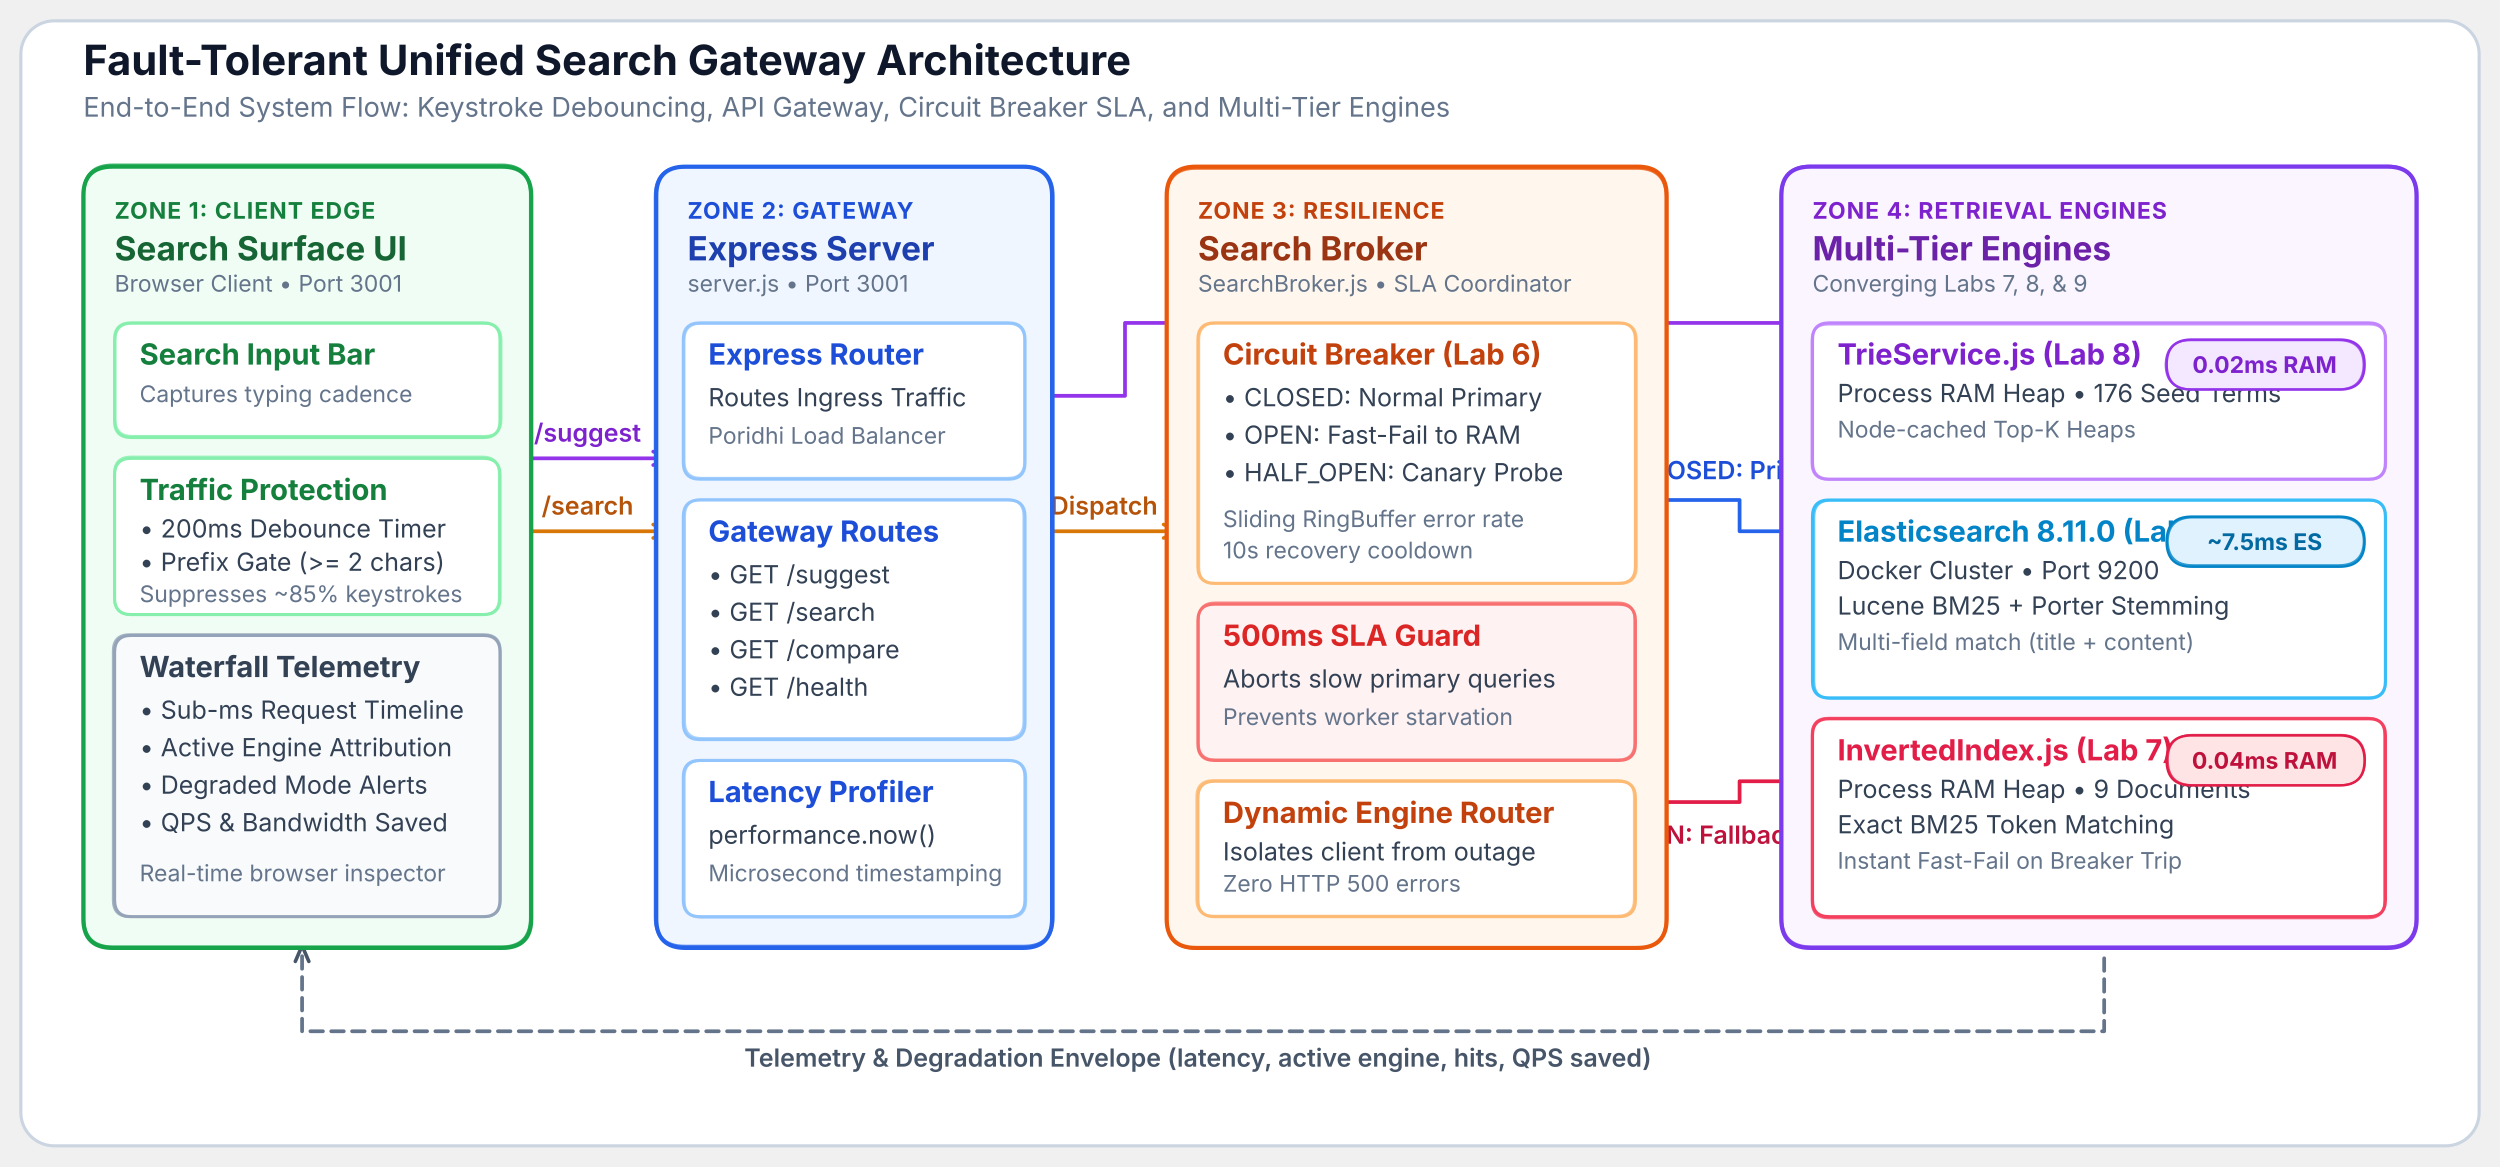
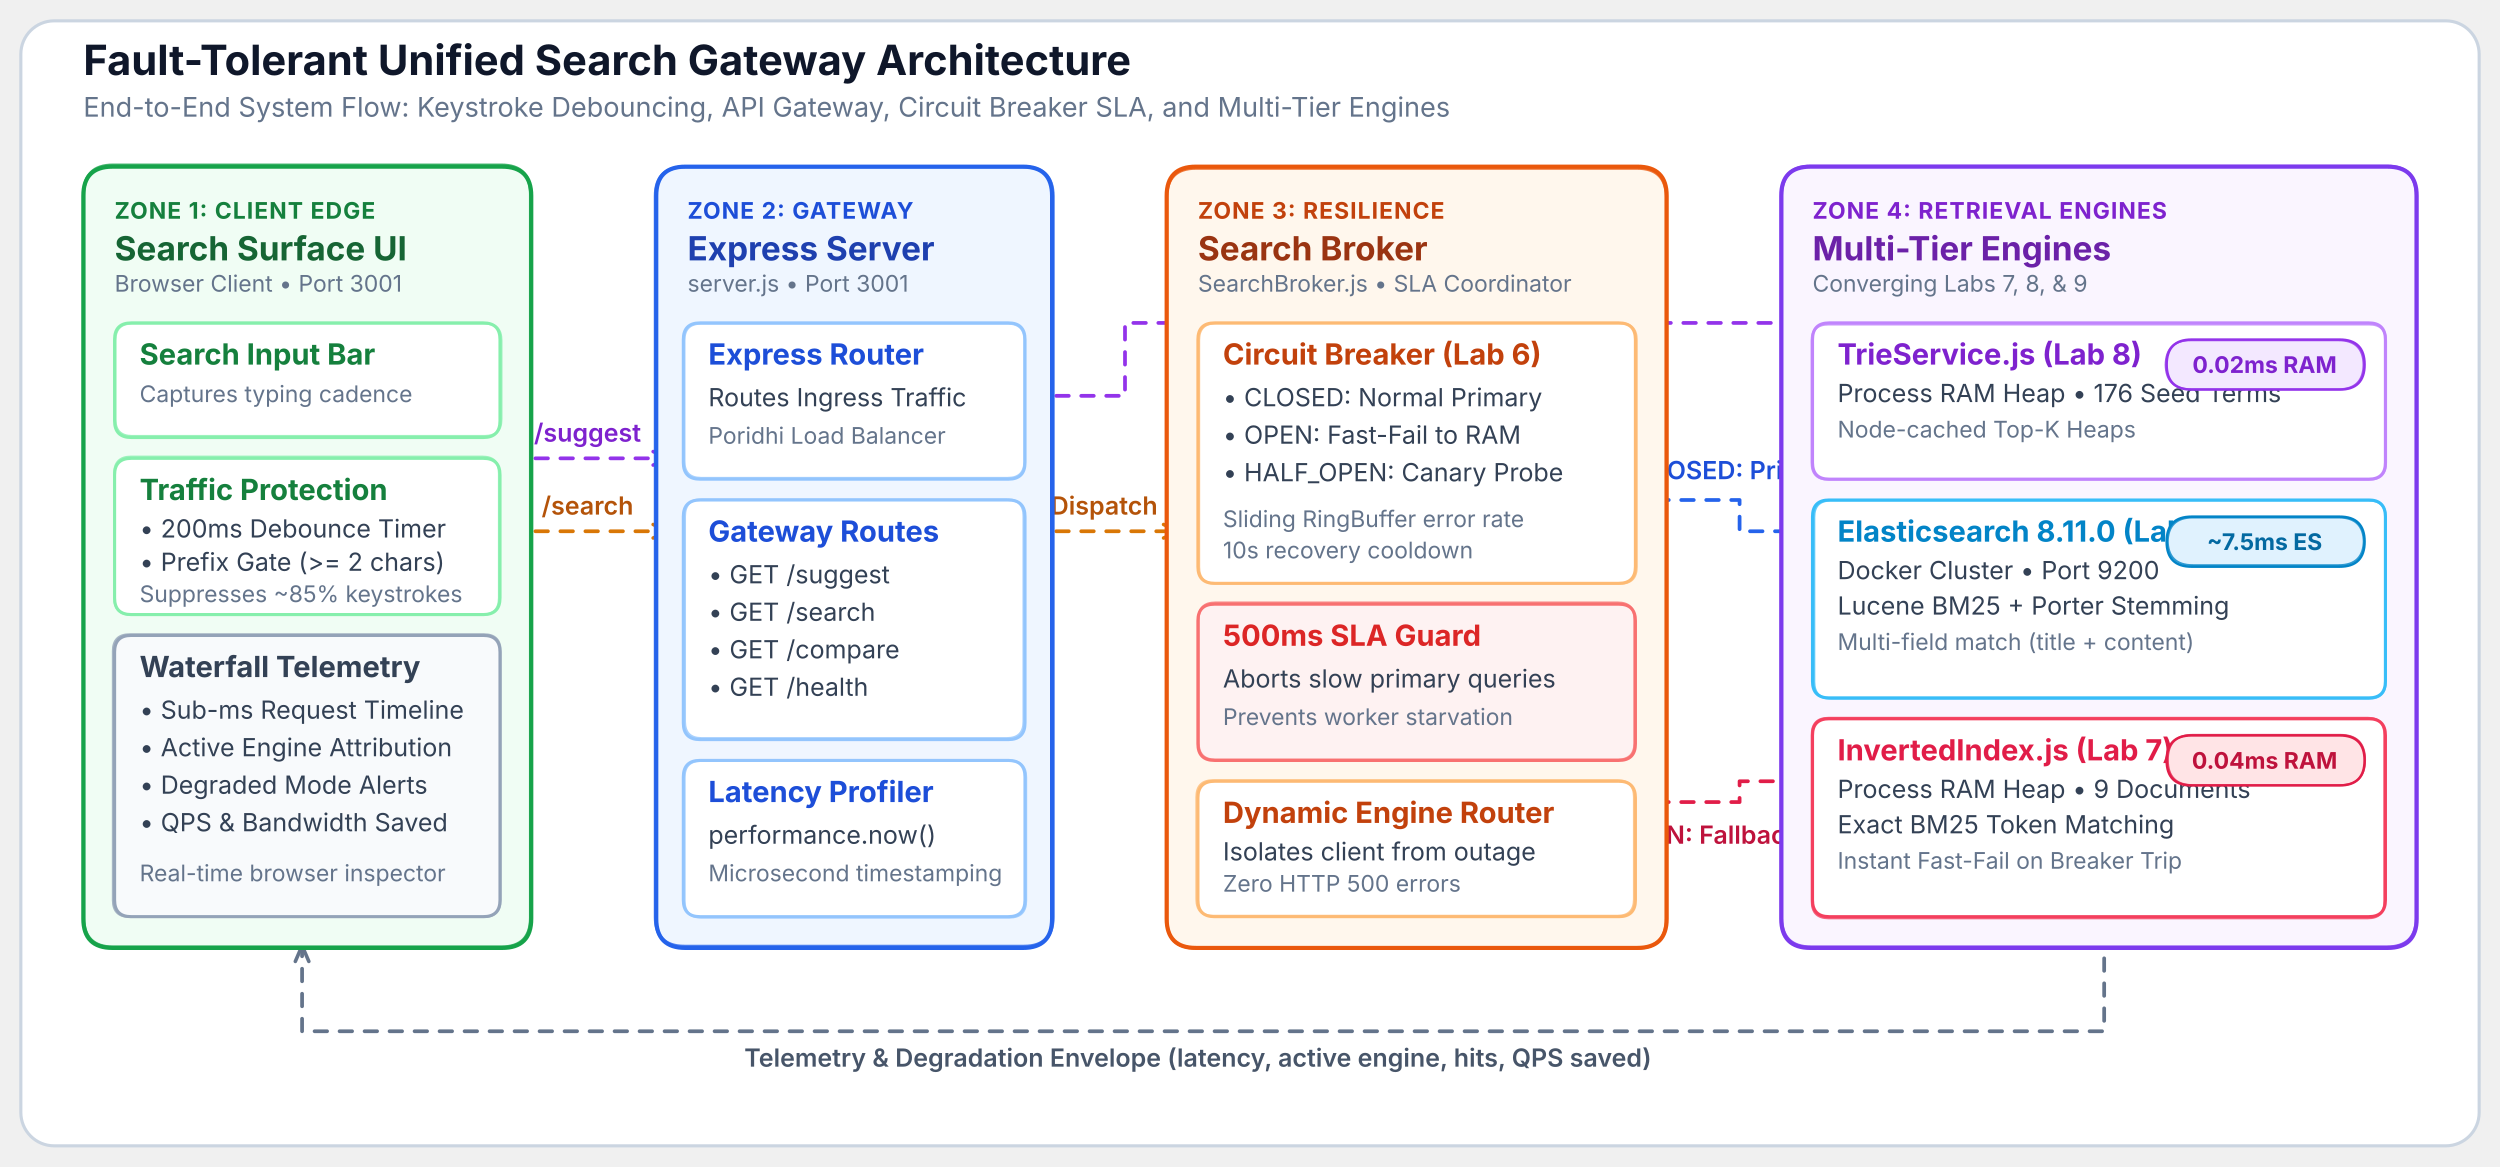
<svg xmlns="http://www.w3.org/2000/svg" viewBox="0 0 1200 560" width="100%" height="100%">
  <defs>
    <style>
+       @keyframes dashFlow {
+         to {
+           stroke-dashoffset: -24;
+         }
+       }
      .main-title {
        font-family: "Virgil", "Caveat", "Comic Neue", "Segoe Print", -apple-system, sans-serif;
        font-size: 20px;
        font-weight: 700;
        fill: #0F172A;
      }
      .main-subtitle {
        font-family: "Virgil", "Caveat", "Comic Neue", "Segoe Print", -apple-system, sans-serif;
        font-size: 13px;
        fill: #64748B;
      }
      .zone-badge {
        font-family: "Virgil", "Caveat", "Comic Neue", "Segoe Print", -apple-system, sans-serif;
        font-size: 11px;
        font-weight: 700;
        letter-spacing: 0.5px;
      }
      .zone-title {
        font-family: "Virgil", "Caveat", "Comic Neue", "Segoe Print", -apple-system, sans-serif;
        font-size: 16px;
        font-weight: 700;
      }
      .card-header {
        font-family: "Virgil", "Caveat", "Comic Neue", "Segoe Print", -apple-system, sans-serif;
        font-size: 14px;
        font-weight: 700;
      }
      .card-text {
        font-family: "Virgil", "Caveat", "Comic Neue", "Segoe Print", -apple-system, sans-serif;
        font-size: 12px;
        fill: #334155;
      }
      .card-subtext {
        font-family: "Virgil", "Caveat", "Comic Neue", "Segoe Print", -apple-system, sans-serif;
        font-size: 11px;
        fill: #64748B;
      }
      .pill-text {
        font-family: "Virgil", "Caveat", "Comic Neue", "Segoe Print", -apple-system, sans-serif;
        font-size: 11px;
        font-weight: 700;
        text-anchor: middle;
        dominant-baseline: central;
      }
      .flow-label {
        font-family: "Virgil", "Caveat", "Comic Neue", "Segoe Print", -apple-system, sans-serif;
        font-size: 12px;
        font-weight: 600;
      }
-       .flow-line {
-         stroke-width: 1.8;
-         stroke-linecap: round;
-         stroke-linejoin: round;
-         fill: none;
+       .flow-purple {
+         stroke: #9333EA;
+         stroke-width: 1.8;
+         stroke-linecap: round;
+         stroke-linejoin: round;
+         stroke-dasharray: 6, 6;
+         fill: none;
+         animation: dashFlow 3s linear infinite;
+       }
+       .flow-amber {
+         stroke: #D97706;
+         stroke-width: 1.8;
+         stroke-linecap: round;
+         stroke-linejoin: round;
+         stroke-dasharray: 6, 6;
+         fill: none;
+         animation: dashFlow 3s linear infinite;
+       }
+       .flow-blue {
+         stroke: #2563EB;
+         stroke-width: 1.8;
+         stroke-linecap: round;
+         stroke-linejoin: round;
+         stroke-dasharray: 6, 6;
+         fill: none;
+         animation: dashFlow 3s linear infinite;
+       }
+       .flow-rose {
+         stroke: #E11D48;
+         stroke-width: 1.8;
+         stroke-linecap: round;
+         stroke-linejoin: round;
+         stroke-dasharray: 6, 6;
+         fill: none;
+         animation: dashFlow 3s linear infinite;
+       }
+       .flow-gray {
+         stroke: #64748B;
+         stroke-width: 1.8;
+         stroke-linecap: round;
+         stroke-linejoin: round;
+         stroke-dasharray: 6, 6;
+         fill: none;
+         animation: dashFlow 4s linear infinite;
      }
    </style>
    <marker id="arr-gray" viewBox="0 0 10 10" refX="7" refY="5" markerWidth="6" markerHeight="6" orient="auto-start-reverse">
-       <path d="M 1 2 L 8 5 L 1 8" fill="none" stroke="#475569" stroke-width="1.6" stroke-linecap="round" stroke-linejoin="round" />
+       <path d="M 1 2 L 8 5 L 1 8" fill="none" stroke="#64748B" stroke-width="1.6" stroke-linecap="round" stroke-linejoin="round" />
    </marker>
    <marker id="arr-blue" viewBox="0 0 10 10" refX="7" refY="5" markerWidth="6" markerHeight="6" orient="auto-start-reverse">
      <path d="M 1 2 L 8 5 L 1 8" fill="none" stroke="#2563EB" stroke-width="1.6" stroke-linecap="round" stroke-linejoin="round" />
    </marker>
    <marker id="arr-amber" viewBox="0 0 10 10" refX="7" refY="5" markerWidth="6" markerHeight="6" orient="auto-start-reverse">
      <path d="M 1 2 L 8 5 L 1 8" fill="none" stroke="#D97706" stroke-width="1.6" stroke-linecap="round" stroke-linejoin="round" />
    </marker>
    <marker id="arr-purple" viewBox="0 0 10 10" refX="7" refY="5" markerWidth="6" markerHeight="6" orient="auto-start-reverse">
      <path d="M 1 2 L 8 5 L 1 8" fill="none" stroke="#9333EA" stroke-width="1.6" stroke-linecap="round" stroke-linejoin="round" />
    </marker>
    <marker id="arr-rose" viewBox="0 0 10 10" refX="7" refY="5" markerWidth="6" markerHeight="6" orient="auto-start-reverse">
      <path d="M 1 2 L 8 5 L 1 8" fill="none" stroke="#E11D48" stroke-width="1.6" stroke-linecap="round" stroke-linejoin="round" />
    </marker>
  </defs>
  <rect x="10" y="10" width="1180" height="540" rx="16" fill="#FFFFFF" stroke="#CBD5E1" stroke-width="1.5" />
  <g transform="translate(40, 36)">
    <text x="0" y="0" class="main-title">Fault-Tolerant Unified Search Gateway Architecture</text>
    <text x="0" y="20" class="main-subtitle">End-to-End System Flow: Keystroke Debouncing, API Gateway, Circuit Breaker SLA, and Multi-Tier Engines</text>
  </g>
-   <path d="M 245 220 L 320 220" class="flow-line" stroke="#9333EA" marker-end="url(#arr-purple)" />
+   <path d="M 245 220 L 320 220" class="flow-purple" marker-end="url(#arr-purple)" />
  <text x="282" y="212" text-anchor="middle" class="flow-label" fill="#7E22CE">/suggest</text>
-   <path d="M 495 190 L 540 190 L 540 155 L 870 155" class="flow-line" stroke="#9333EA" marker-end="url(#arr-purple)" />
+   <path d="M 495 190 L 540 190 L 540 155 L 870 155" class="flow-purple" marker-end="url(#arr-purple)" />
  <text x="690" y="145" text-anchor="middle" class="flow-label" fill="#7E22CE">Fast RAM Path (0.02ms)</text>
-   <path d="M 245 255 L 320 255" class="flow-line" stroke="#D97706" marker-end="url(#arr-amber)" />
+   <path d="M 245 255 L 320 255" class="flow-amber" marker-end="url(#arr-amber)" />
  <text x="282" y="247" text-anchor="middle" class="flow-label" fill="#B45309">/search</text>
-   <path d="M 495 255 L 565 255" class="flow-line" stroke="#D97706" marker-end="url(#arr-amber)" />
+   <path d="M 495 255 L 565 255" class="flow-amber" marker-end="url(#arr-amber)" />
  <text x="530" y="247" text-anchor="middle" class="flow-label" fill="#B45309">Dispatch</text>
-   <path d="M 795 240 L 835 240 L 835 255 L 870 255" class="flow-line" stroke="#2563EB" marker-end="url(#arr-blue)" />
+   <path d="M 795 240 L 835 240 L 835 255 L 870 255" class="flow-blue" marker-end="url(#arr-blue)" />
  <text x="835" y="230" text-anchor="middle" class="flow-label" fill="#1D4ED8">CLOSED: Primary</text>
-   <path d="M 795 385 L 835 385 L 835 375 L 870 375" class="flow-line" stroke="#E11D48" marker-end="url(#arr-rose)" />
+   <path d="M 795 385 L 835 385 L 835 375 L 870 375" class="flow-rose" marker-end="url(#arr-rose)" />
  <text x="835" y="405" text-anchor="middle" class="flow-label" fill="#BE123C">OPEN: Fallback RAM</text>
-   <path d="M 1010 460 L 1010 495 L 145 495 L 145 455" class="flow-line" stroke="#64748B" stroke-dasharray="6,4" marker-end="url(#arr-gray)" />
+   <path d="M 1010 460 L 1010 495 L 145 495 L 145 455" class="flow-gray" marker-end="url(#arr-gray)" />
  <text x="575" y="512" text-anchor="middle" class="flow-label" fill="#475569">Telemetry &amp; Degradation Envelope (latency, active engine, hits, QPS saved)</text>
  <g>
    <path d="M 54 80 L 241 80 Q 255 80 255 94 L 255 441 Q 255 455 241 455 L 54 455 Q 40 455 40 441 L 40 94 Q 40 80 54 80 Z" fill="#F0FDF4" stroke="#16A34A" stroke-width="2.0" stroke-linecap="round" stroke-linejoin="round" />
    <path d="M 54.223 79.24 L 240.64 79.24 Q 254.64 79.24 254.64 93.24 L 254.64 440.557 Q 254.64 454.557 240.64 454.557 L 54.223 454.557 Q 40.223 454.557 40.223 440.557 L 40.223 93.24 Q 40.223 79.24 54.223 79.24 Z" fill="none" stroke="#16A34A" stroke-width="1.5" stroke-linecap="round" stroke-linejoin="round" opacity="0.8" />
  </g>
  <text x="55" y="105" class="zone-badge" fill="#15803D">ZONE 1: CLIENT EDGE</text>
  <text x="55" y="125" class="zone-title" fill="#166534">Search Surface UI</text>
  <text x="55" y="140" class="card-subtext">Browser Client • Port 3001</text>
  <g>
    <path d="M 63 155 L 232 155 Q 240 155 240 163 L 240 202 Q 240 210 232 210 L 63 210 Q 55 210 55 202 L 55 163 Q 55 155 63 155 Z" fill="#FFFFFF" stroke="#86EFAC" stroke-width="1.5" stroke-linecap="round" stroke-linejoin="round" />
    <path d="M 63.378 155.283 L 232.627 155.283 Q 240.627 155.283 240.627 163.283 L 240.627 201.339 Q 240.627 209.339 232.627 209.339 L 63.378 209.339 Q 55.378 209.339 55.378 201.339 L 55.378 163.283 Q 55.378 155.283 63.378 155.283 Z" fill="none" stroke="#86EFAC" stroke-width="1.125" stroke-linecap="round" stroke-linejoin="round" opacity="0.8" />
  </g>
  <text x="67" y="175" class="card-header" fill="#15803D">Search Input Bar</text>
  <text x="67" y="193" class="card-subtext">Captures typing cadence</text>
  <g>
    <path d="M 63 220 L 232 220 Q 240 220 240 228 L 240 287 Q 240 295 232 295 L 63 295 Q 55 295 55 287 L 55 228 Q 55 220 63 220 Z" fill="#FFFFFF" stroke="#86EFAC" stroke-width="1.5" stroke-linecap="round" stroke-linejoin="round" />
    <path d="M 62.875 219.248 L 231.55 219.248 Q 239.55 219.248 239.55 227.248 L 239.55 287.009 Q 239.55 295.009 231.55 295.009 L 62.875 295.009 Q 54.875 295.009 54.875 287.009 L 54.875 227.248 Q 54.875 219.248 62.875 219.248 Z" fill="none" stroke="#86EFAC" stroke-width="1.125" stroke-linecap="round" stroke-linejoin="round" opacity="0.8" />
  </g>
  <text x="67" y="240" class="card-header" fill="#15803D">Traffic Protection</text>
  <text x="67" y="258" class="card-text">• 200ms Debounce Timer</text>
  <text x="67" y="274" class="card-text">• Prefix Gate (&gt;= 2 chars)</text>
  <text x="67" y="289" class="card-subtext" fill="#059669">Suppresses ~85% keystrokes</text>
  <g>
    <path d="M 63 305 L 232 305 Q 240 305 240 313 L 240 432 Q 240 440 232 440 L 63 440 Q 55 440 55 432 L 55 313 Q 55 305 63 305 Z" fill="#F8FAFC" stroke="#94A3B8" stroke-width="1.5" stroke-linecap="round" stroke-linejoin="round" />
    <path d="M 62.242 304.518 L 232.24 304.518 Q 240.24 304.518 240.24 312.518 L 240.24 432.072 Q 240.24 440.072 232.24 440.072 L 62.242 440.072 Q 54.242 440.072 54.242 432.072 L 54.242 312.518 Q 54.242 304.518 62.242 304.518 Z" fill="none" stroke="#94A3B8" stroke-width="1.125" stroke-linecap="round" stroke-linejoin="round" opacity="0.8" />
  </g>
  <text x="67" y="325" class="card-header" fill="#334155">Waterfall Telemetry</text>
  <text x="67" y="345" class="card-text">• Sub-ms Request Timeline</text>
  <text x="67" y="363" class="card-text">• Active Engine Attribution</text>
  <text x="67" y="381" class="card-text">• Degraded Mode Alerts</text>
  <text x="67" y="399" class="card-text">• QPS &amp; Bandwidth Saved</text>
  <text x="67" y="423" class="card-subtext" fill="#64748B">Real-time browser inspector</text>
  <g>
    <path d="M 329 80 L 491 80 Q 505 80 505 94 L 505 441 Q 505 455 491 455 L 329 455 Q 315 455 315 441 L 315 94 Q 315 80 329 80 Z" fill="#EFF6FF" stroke="#2563EB" stroke-width="2.0" stroke-linecap="round" stroke-linejoin="round" />
    <path d="M 328.553 80.143 L 491.495 80.143 Q 505.495 80.143 505.495 94.143 L 505.495 440.21 Q 505.495 454.21 491.495 454.21 L 328.553 454.21 Q 314.553 454.21 314.553 440.21 L 314.553 94.143 Q 314.553 80.143 328.553 80.143 Z" fill="none" stroke="#2563EB" stroke-width="1.5" stroke-linecap="round" stroke-linejoin="round" opacity="0.8" />
  </g>
  <text x="330" y="105" class="zone-badge" fill="#1D4ED8">ZONE 2: GATEWAY</text>
  <text x="330" y="125" class="zone-title" fill="#1E40AF">Express Server</text>
  <text x="330" y="140" class="card-subtext">server.js • Port 3001</text>
  <g>
    <path d="M 336 155 L 484 155 Q 492 155 492 163 L 492 222 Q 492 230 484 230 L 336 230 Q 328 230 328 222 L 328 163 Q 328 155 336 155 Z" fill="#FFFFFF" stroke="#93C5FD" stroke-width="1.5" stroke-linecap="round" stroke-linejoin="round" />
    <path d="M 336.489 155.317 L 483.744 155.317 Q 491.744 155.317 491.744 163.317 L 491.744 221.449 Q 491.744 229.449 483.744 229.449 L 336.489 229.449 Q 328.489 229.449 328.489 221.449 L 328.489 163.317 Q 328.489 155.317 336.489 155.317 Z" fill="none" stroke="#93C5FD" stroke-width="1.125" stroke-linecap="round" stroke-linejoin="round" opacity="0.8" />
  </g>
  <text x="340" y="175" class="card-header" fill="#1D4ED8">Express Router</text>
  <text x="340" y="195" class="card-text">Routes Ingress Traffic</text>
  <text x="340" y="213" class="card-subtext">Poridhi Load Balancer</text>
  <g>
    <path d="M 336 240 L 484 240 Q 492 240 492 248 L 492 347 Q 492 355 484 355 L 336 355 Q 328 355 328 347 L 328 248 Q 328 240 336 240 Z" fill="#FFFFFF" stroke="#93C5FD" stroke-width="1.5" stroke-linecap="round" stroke-linejoin="round" />
    <path d="M 336.732 239.739 L 483.348 239.739 Q 491.348 239.739 491.348 247.739 L 491.348 346.355 Q 491.348 354.355 483.348 354.355 L 336.732 354.355 Q 328.732 354.355 328.732 346.355 L 328.732 247.739 Q 328.732 239.739 336.732 239.739 Z" fill="none" stroke="#93C5FD" stroke-width="1.125" stroke-linecap="round" stroke-linejoin="round" opacity="0.8" />
  </g>
  <text x="340" y="260" class="card-header" fill="#1D4ED8">Gateway Routes</text>
  <text x="340" y="280" class="card-text">• GET /suggest</text>
  <text x="340" y="298" class="card-text">• GET /search</text>
  <text x="340" y="316" class="card-text">• GET /compare</text>
  <text x="340" y="334" class="card-text">• GET /health</text>
  <g>
    <path d="M 336 365 L 484 365 Q 492 365 492 373 L 492 432 Q 492 440 484 440 L 336 440 Q 328 440 328 432 L 328 373 Q 328 365 336 365 Z" fill="#FFFFFF" stroke="#93C5FD" stroke-width="1.5" stroke-linecap="round" stroke-linejoin="round" />
    <path d="M 336.556 365.166 L 484.491 365.166 Q 492.491 365.166 492.491 373.166 L 492.491 432.368 Q 492.491 440.368 484.491 440.368 L 336.556 440.368 Q 328.556 440.368 328.556 432.368 L 328.556 373.166 Q 328.556 365.166 336.556 365.166 Z" fill="none" stroke="#93C5FD" stroke-width="1.125" stroke-linecap="round" stroke-linejoin="round" opacity="0.8" />
  </g>
  <text x="340" y="385" class="card-header" fill="#1D4ED8">Latency Profiler</text>
  <text x="340" y="405" class="card-text">performance.now()</text>
  <text x="340" y="423" class="card-subtext">Microsecond timestamping</text>
  <g>
    <path d="M 574 80 L 786 80 Q 800 80 800 94 L 800 441 Q 800 455 786 455 L 574 455 Q 560 455 560 441 L 560 94 Q 560 80 574 80 Z" fill="#FFF7ED" stroke="#EA580C" stroke-width="2.0" stroke-linecap="round" stroke-linejoin="round" />
    <path d="M 574.058 80.757 L 785.806 80.757 Q 799.806 80.757 799.806 94.757 L 799.806 441.083 Q 799.806 455.083 785.806 455.083 L 574.058 455.083 Q 560.058 455.083 560.058 441.083 L 560.058 94.757 Q 560.058 80.757 574.058 80.757 Z" fill="none" stroke="#EA580C" stroke-width="1.5" stroke-linecap="round" stroke-linejoin="round" opacity="0.8" />
  </g>
  <text x="575" y="105" class="zone-badge" fill="#C2410C">ZONE 3: RESILIENCE</text>
  <text x="575" y="125" class="zone-title" fill="#9A3412">Search Broker</text>
  <text x="575" y="140" class="card-subtext">SearchBroker.js • SLA Coordinator</text>
  <g>
    <path d="M 583 155 L 777 155 Q 785 155 785 163 L 785 272 Q 785 280 777 280 L 583 280 Q 575 280 575 272 L 575 163 Q 575 155 583 155 Z" fill="#FFFFFF" stroke="#FDBA74" stroke-width="1.5" stroke-linecap="round" stroke-linejoin="round" />
    <path d="M 583.527 155.19 L 777.579 155.19 Q 785.579 155.19 785.579 163.19 L 785.579 272.124 Q 785.579 280.124 777.579 280.124 L 583.527 280.124 Q 575.527 280.124 575.527 272.124 L 575.527 163.19 Q 575.527 155.19 583.527 155.19 Z" fill="none" stroke="#FDBA74" stroke-width="1.125" stroke-linecap="round" stroke-linejoin="round" opacity="0.8" />
  </g>
  <text x="587" y="175" class="card-header" fill="#C2410C">Circuit Breaker (Lab 6)</text>
  <text x="587" y="195" class="card-text">• CLOSED: Normal Primary</text>
  <text x="587" y="213" class="card-text">• OPEN: Fast-Fail to RAM</text>
  <text x="587" y="231" class="card-text">• HALF_OPEN: Canary Probe</text>
  <text x="587" y="253" class="card-subtext">Sliding RingBuffer error rate</text>
  <text x="587" y="268" class="card-subtext">10s recovery cooldown</text>
  <g>
    <path d="M 583 290 L 777 290 Q 785 290 785 298 L 785 357 Q 785 365 777 365 L 583 365 Q 575 365 575 357 L 575 298 Q 575 290 583 290 Z" fill="#FEF2F2" stroke="#F87171" stroke-width="1.5" stroke-linecap="round" stroke-linejoin="round" />
    <path d="M 583.327 289.273 L 776.565 289.273 Q 784.565 289.273 784.565 297.273 L 784.565 356.663 Q 784.565 364.663 776.565 364.663 L 583.327 364.663 Q 575.327 364.663 575.327 356.663 L 575.327 297.273 Q 575.327 289.273 583.327 289.273 Z" fill="none" stroke="#F87171" stroke-width="1.125" stroke-linecap="round" stroke-linejoin="round" opacity="0.8" />
  </g>
  <text x="587" y="310" class="card-header" fill="#DC2626">500ms SLA Guard</text>
  <text x="587" y="330" class="card-text">Aborts slow primary queries</text>
  <text x="587" y="348" class="card-subtext" fill="#B91C1C">Prevents worker starvation</text>
  <g>
    <path d="M 583 375 L 777 375 Q 785 375 785 383 L 785 432 Q 785 440 777 440 L 583 440 Q 575 440 575 432 L 575 383 Q 575 375 583 375 Z" fill="#FFFFFF" stroke="#FDBA74" stroke-width="1.5" stroke-linecap="round" stroke-linejoin="round" />
    <path d="M 582.328 374.572 L 776.362 374.572 Q 784.362 374.572 784.362 382.572 L 784.362 431.645 Q 784.362 439.645 776.362 439.645 L 582.328 439.645 Q 574.328 439.645 574.328 431.645 L 574.328 382.572 Q 574.328 374.572 582.328 374.572 Z" fill="none" stroke="#FDBA74" stroke-width="1.125" stroke-linecap="round" stroke-linejoin="round" opacity="0.8" />
  </g>
  <text x="587" y="395" class="card-header" fill="#C2410C">Dynamic Engine Router</text>
  <text x="587" y="413" class="card-text">Isolates client from outage</text>
  <text x="587" y="428" class="card-subtext">Zero HTTP 500 errors</text>
  <g>
    <path d="M 869 80 L 1146 80 Q 1160 80 1160 94 L 1160 441 Q 1160 455 1146 455 L 869 455 Q 855 455 855 441 L 855 94 Q 855 80 869 80 Z" fill="#FAF5FF" stroke="#7C3AED" stroke-width="2.0" stroke-linecap="round" stroke-linejoin="round" />
    <path d="M 869.217 79.784 L 1145.792 79.784 Q 1159.792 79.784 1159.792 93.784 L 1159.792 440.535 Q 1159.792 454.535 1145.792 454.535 L 869.217 454.535 Q 855.217 454.535 855.217 440.535 L 855.217 93.784 Q 855.217 79.784 869.217 79.784 Z" fill="none" stroke="#7C3AED" stroke-width="1.5" stroke-linecap="round" stroke-linejoin="round" opacity="0.8" />
  </g>
  <text x="870" y="105" class="zone-badge" fill="#7E22CE">ZONE 4: RETRIEVAL ENGINES</text>
  <text x="870" y="125" class="zone-title" fill="#6B21A8">Multi-Tier Engines</text>
  <text x="870" y="140" class="card-subtext">Converging Labs 7, 8, &amp; 9</text>
  <g>
    <path d="M 878 155 L 1137 155 Q 1145 155 1145 163 L 1145 222 Q 1145 230 1137 230 L 878 230 Q 870 230 870 222 L 870 163 Q 870 155 878 155 Z" fill="#FFFFFF" stroke="#C084FC" stroke-width="1.5" stroke-linecap="round" stroke-linejoin="round" />
    <path d="M 877.627 155.699 L 1137.237 155.699 Q 1145.237 155.699 1145.237 163.699 L 1145.237 222.175 Q 1145.237 230.175 1137.237 230.175 L 877.627 230.175 Q 869.627 230.175 869.627 222.175 L 869.627 163.699 Q 869.627 155.699 877.627 155.699 Z" fill="none" stroke="#C084FC" stroke-width="1.125" stroke-linecap="round" stroke-linejoin="round" opacity="0.8" />
  </g>
  <text x="882" y="175" class="card-header" fill="#7E22CE">TrieService.js (Lab 8)</text>
  <text x="882" y="193" class="card-text">Process RAM Heap • 176 Seed Terms</text>
  <text x="882" y="210" class="card-subtext">Node-cached Top-K Heaps</text>
  <g>
    <path d="M 1052 163 L 1123 163 Q 1135 163 1135 175 L 1135 175 Q 1135 187 1123 187 L 1052 187 Q 1040 187 1040 175 L 1040 175 Q 1040 163 1052 163 Z" fill="#F3E8FF" stroke="#9333EA" stroke-width="1.2" stroke-linecap="round" stroke-linejoin="round" />
    <path d="M 1051.474 163.367 L 1122.461 163.367 Q 1134.461 163.367 1134.461 175.367 L 1134.461 174.807 Q 1134.461 186.807 1122.461 186.807 L 1051.474 186.807 Q 1039.474 186.807 1039.474 174.807 L 1039.474 175.367 Q 1039.474 163.367 1051.474 163.367 Z" fill="none" stroke="#9333EA" stroke-width="0.9" stroke-linecap="round" stroke-linejoin="round" opacity="0.8" />
  </g>
  <text x="1087" y="175" class="pill-text" fill="#7E22CE">0.02ms RAM</text>
  <g>
    <path d="M 878 240 L 1137 240 Q 1145 240 1145 248 L 1145 327 Q 1145 335 1137 335 L 878 335 Q 870 335 870 327 L 870 248 Q 870 240 878 240 Z" fill="#FFFFFF" stroke="#38BDF8" stroke-width="1.5" stroke-linecap="round" stroke-linejoin="round" />
    <path d="M 878.783 240.224 L 1137.091 240.224 Q 1145.091 240.224 1145.091 248.224 L 1145.091 327.295 Q 1145.091 335.295 1137.091 335.295 L 878.783 335.295 Q 870.783 335.295 870.783 327.295 L 870.783 248.224 Q 870.783 240.224 878.783 240.224 Z" fill="none" stroke="#38BDF8" stroke-width="1.125" stroke-linecap="round" stroke-linejoin="round" opacity="0.8" />
  </g>
  <text x="882" y="260" class="card-header" fill="#0284C7">Elasticsearch 8.11.0 (Lab 9)</text>
  <text x="882" y="278" class="card-text">Docker Cluster • Port 9200</text>
  <text x="882" y="295" class="card-text">Lucene BM25 + Porter Stemming</text>
  <text x="882" y="312" class="card-subtext">Multi-field match (title + content)</text>
  <g>
    <path d="M 1052 248 L 1123 248 Q 1135 248 1135 260 L 1135 260 Q 1135 272 1123 272 L 1052 272 Q 1040 272 1040 260 L 1040 260 Q 1040 248 1052 248 Z" fill="#E0F2FE" stroke="#0284C7" stroke-width="1.2" stroke-linecap="round" stroke-linejoin="round" />
    <path d="M 1052.549 248.442 L 1122.566 248.442 Q 1134.566 248.442 1134.566 260.442 L 1134.566 259.251 Q 1134.566 271.251 1122.566 271.251 L 1052.549 271.251 Q 1040.549 271.251 1040.549 259.251 L 1040.549 260.442 Q 1040.549 248.442 1052.549 248.442 Z" fill="none" stroke="#0284C7" stroke-width="0.9" stroke-linecap="round" stroke-linejoin="round" opacity="0.8" />
  </g>
  <text x="1087" y="260" class="pill-text" fill="#0369A1">~7.5ms ES</text>
  <g>
    <path d="M 878 345 L 1137 345 Q 1145 345 1145 353 L 1145 432 Q 1145 440 1137 440 L 878 440 Q 870 440 870 432 L 870 353 Q 870 345 878 345 Z" fill="#FFFFFF" stroke="#F43F5E" stroke-width="1.5" stroke-linecap="round" stroke-linejoin="round" />
    <path d="M 877.705 344.628 L 1136.538 344.628 Q 1144.538 344.628 1144.538 352.628 L 1144.538 432.709 Q 1144.538 440.709 1136.538 440.709 L 877.705 440.709 Q 869.705 440.709 869.705 432.709 L 869.705 352.628 Q 869.705 344.628 877.705 344.628 Z" fill="none" stroke="#F43F5E" stroke-width="1.125" stroke-linecap="round" stroke-linejoin="round" opacity="0.8" />
  </g>
  <text x="882" y="365" class="card-header" fill="#E11D48">InvertedIndex.js (Lab 7)</text>
  <text x="882" y="383" class="card-text">Process RAM Heap • 9 Documents</text>
  <text x="882" y="400" class="card-text">Exact BM25 Token Matching</text>
  <text x="882" y="417" class="card-subtext">Instant Fast-Fail on Breaker Trip</text>
  <g>
    <path d="M 1052 353 L 1123 353 Q 1135 353 1135 365 L 1135 365 Q 1135 377 1123 377 L 1052 377 Q 1040 377 1040 365 L 1040 365 Q 1040 353 1052 353 Z" fill="#FFE4E6" stroke="#E11D48" stroke-width="1.2" stroke-linecap="round" stroke-linejoin="round" />
    <path d="M 1052.602 352.703 L 1123.249 352.703 Q 1135.249 352.703 1135.249 364.703 L 1135.249 364.833 Q 1135.249 376.833 1123.249 376.833 L 1052.602 376.833 Q 1040.602 376.833 1040.602 364.833 L 1040.602 364.703 Q 1040.602 352.703 1052.602 352.703 Z" fill="none" stroke="#E11D48" stroke-width="0.9" stroke-linecap="round" stroke-linejoin="round" opacity="0.8" />
  </g>
  <text x="1087" y="365" class="pill-text" fill="#BE123C">0.04ms RAM</text>
</svg>
